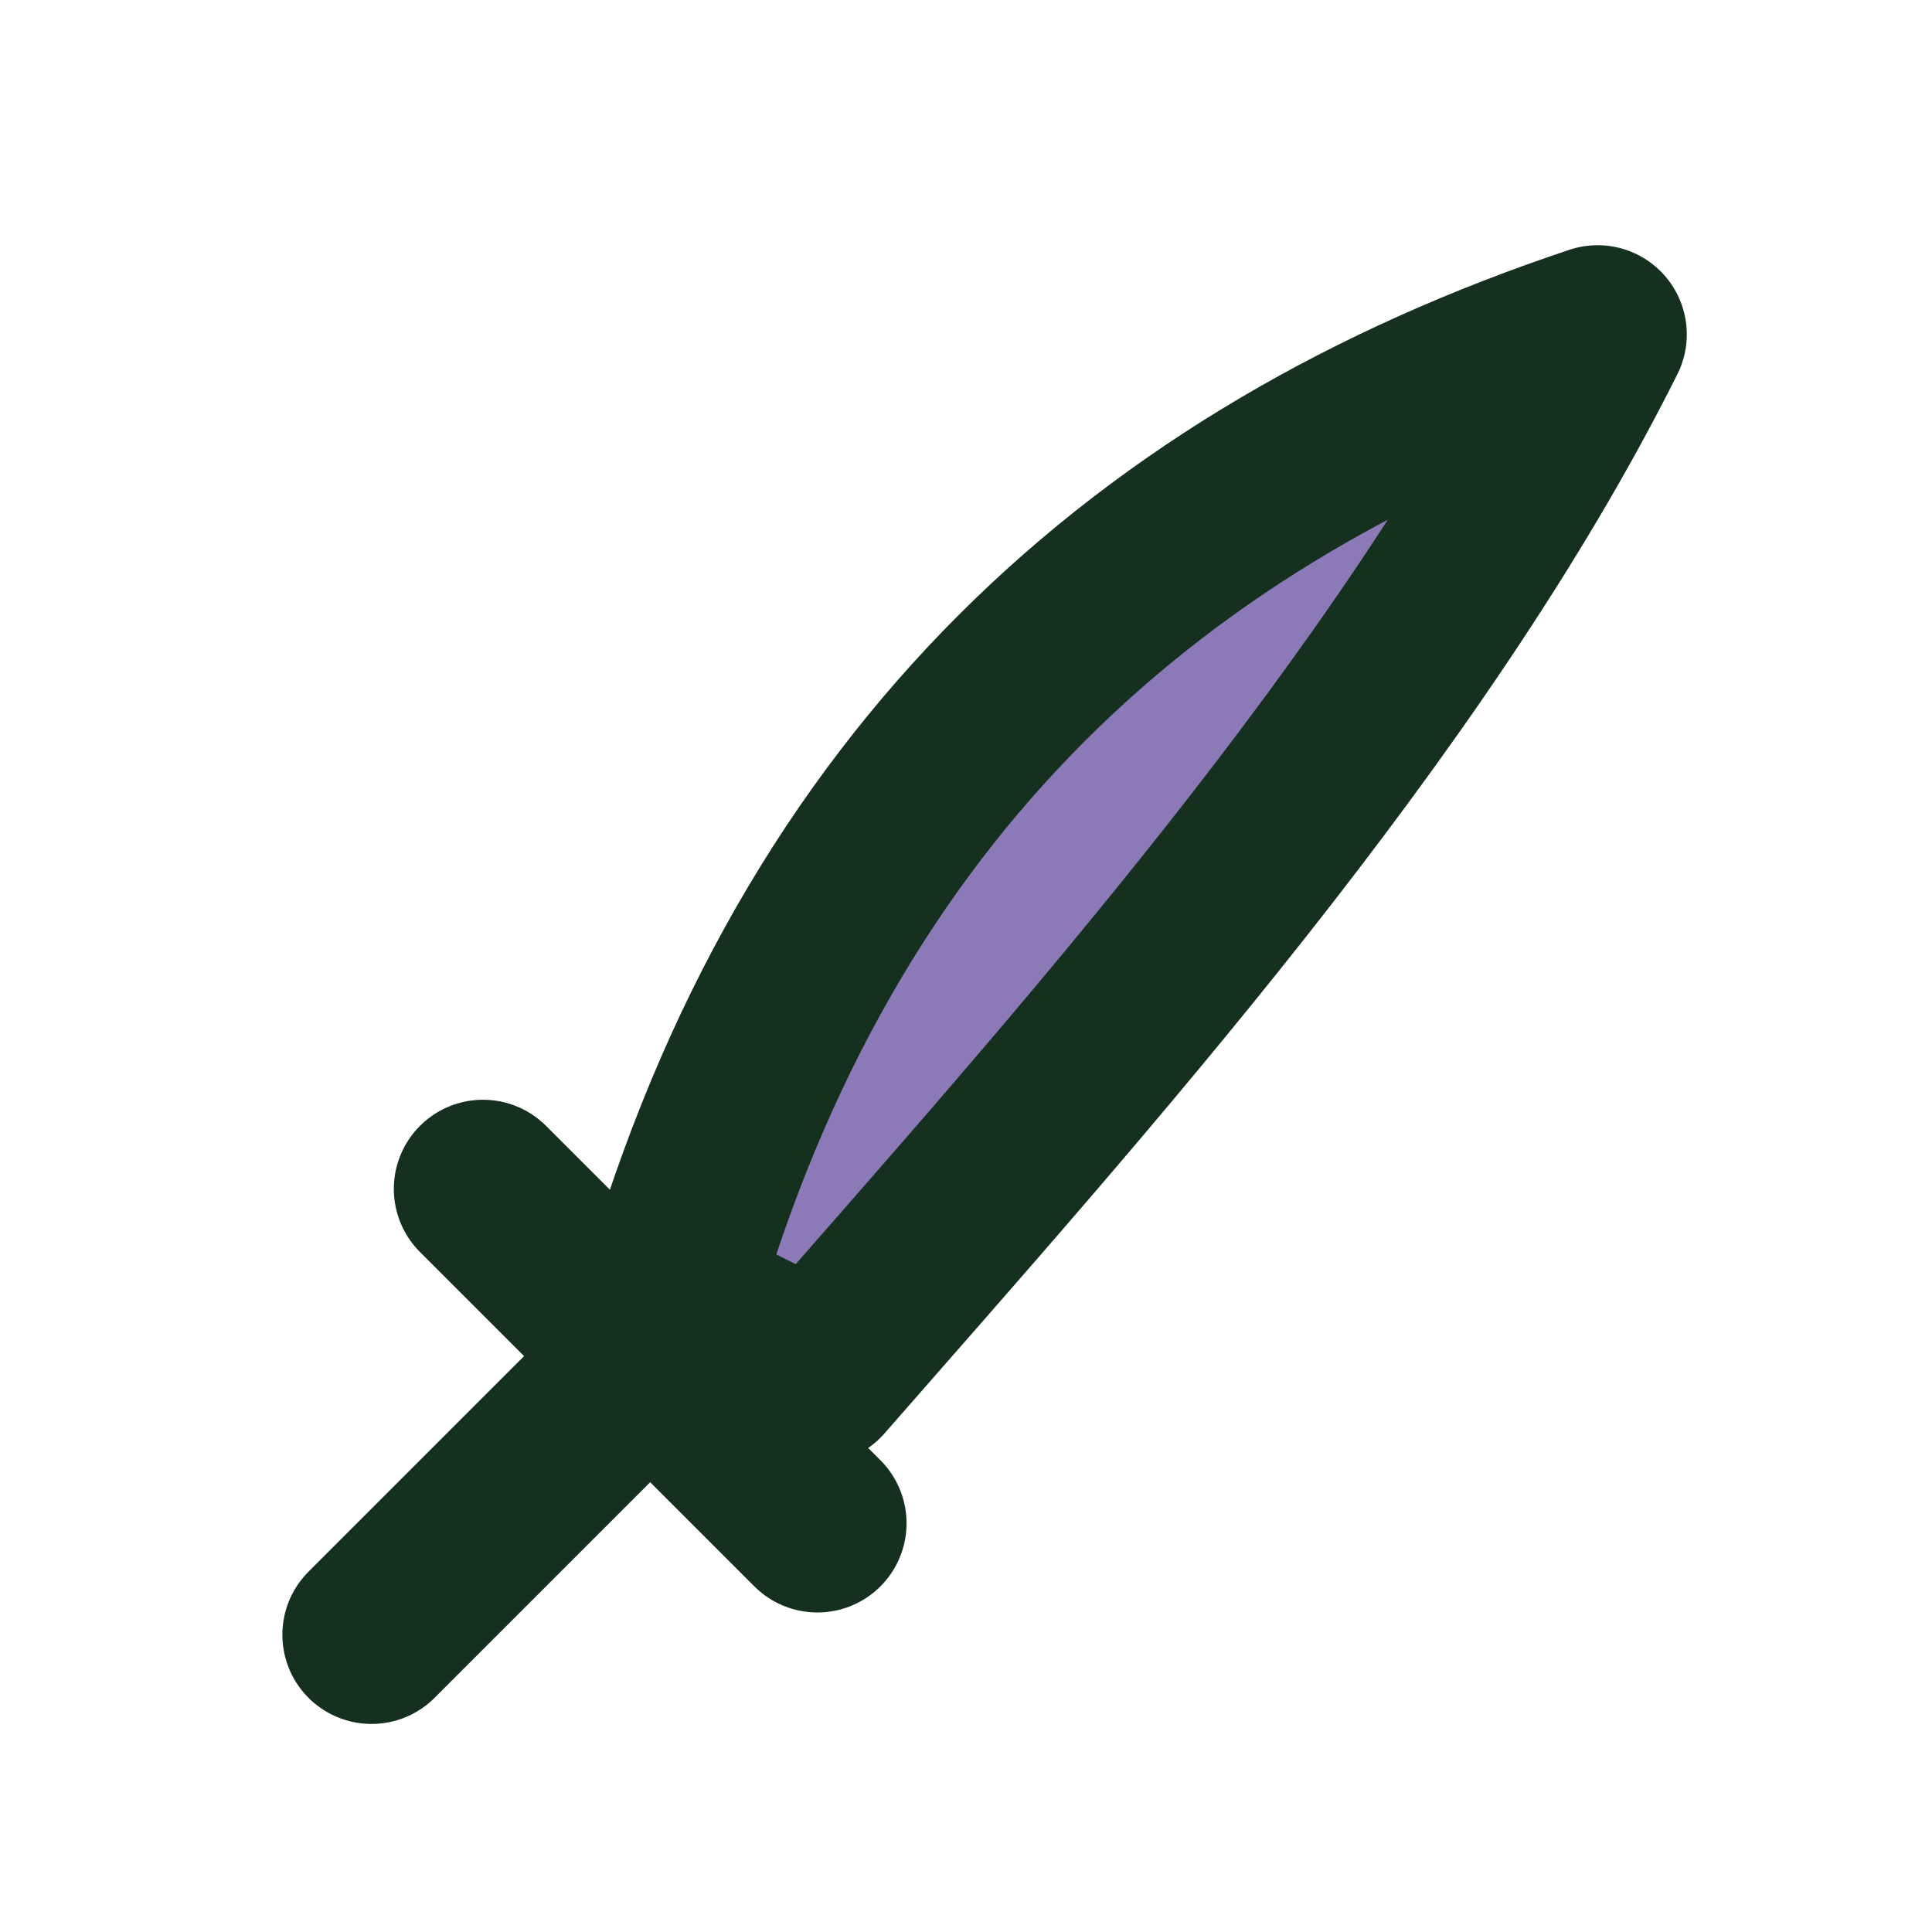
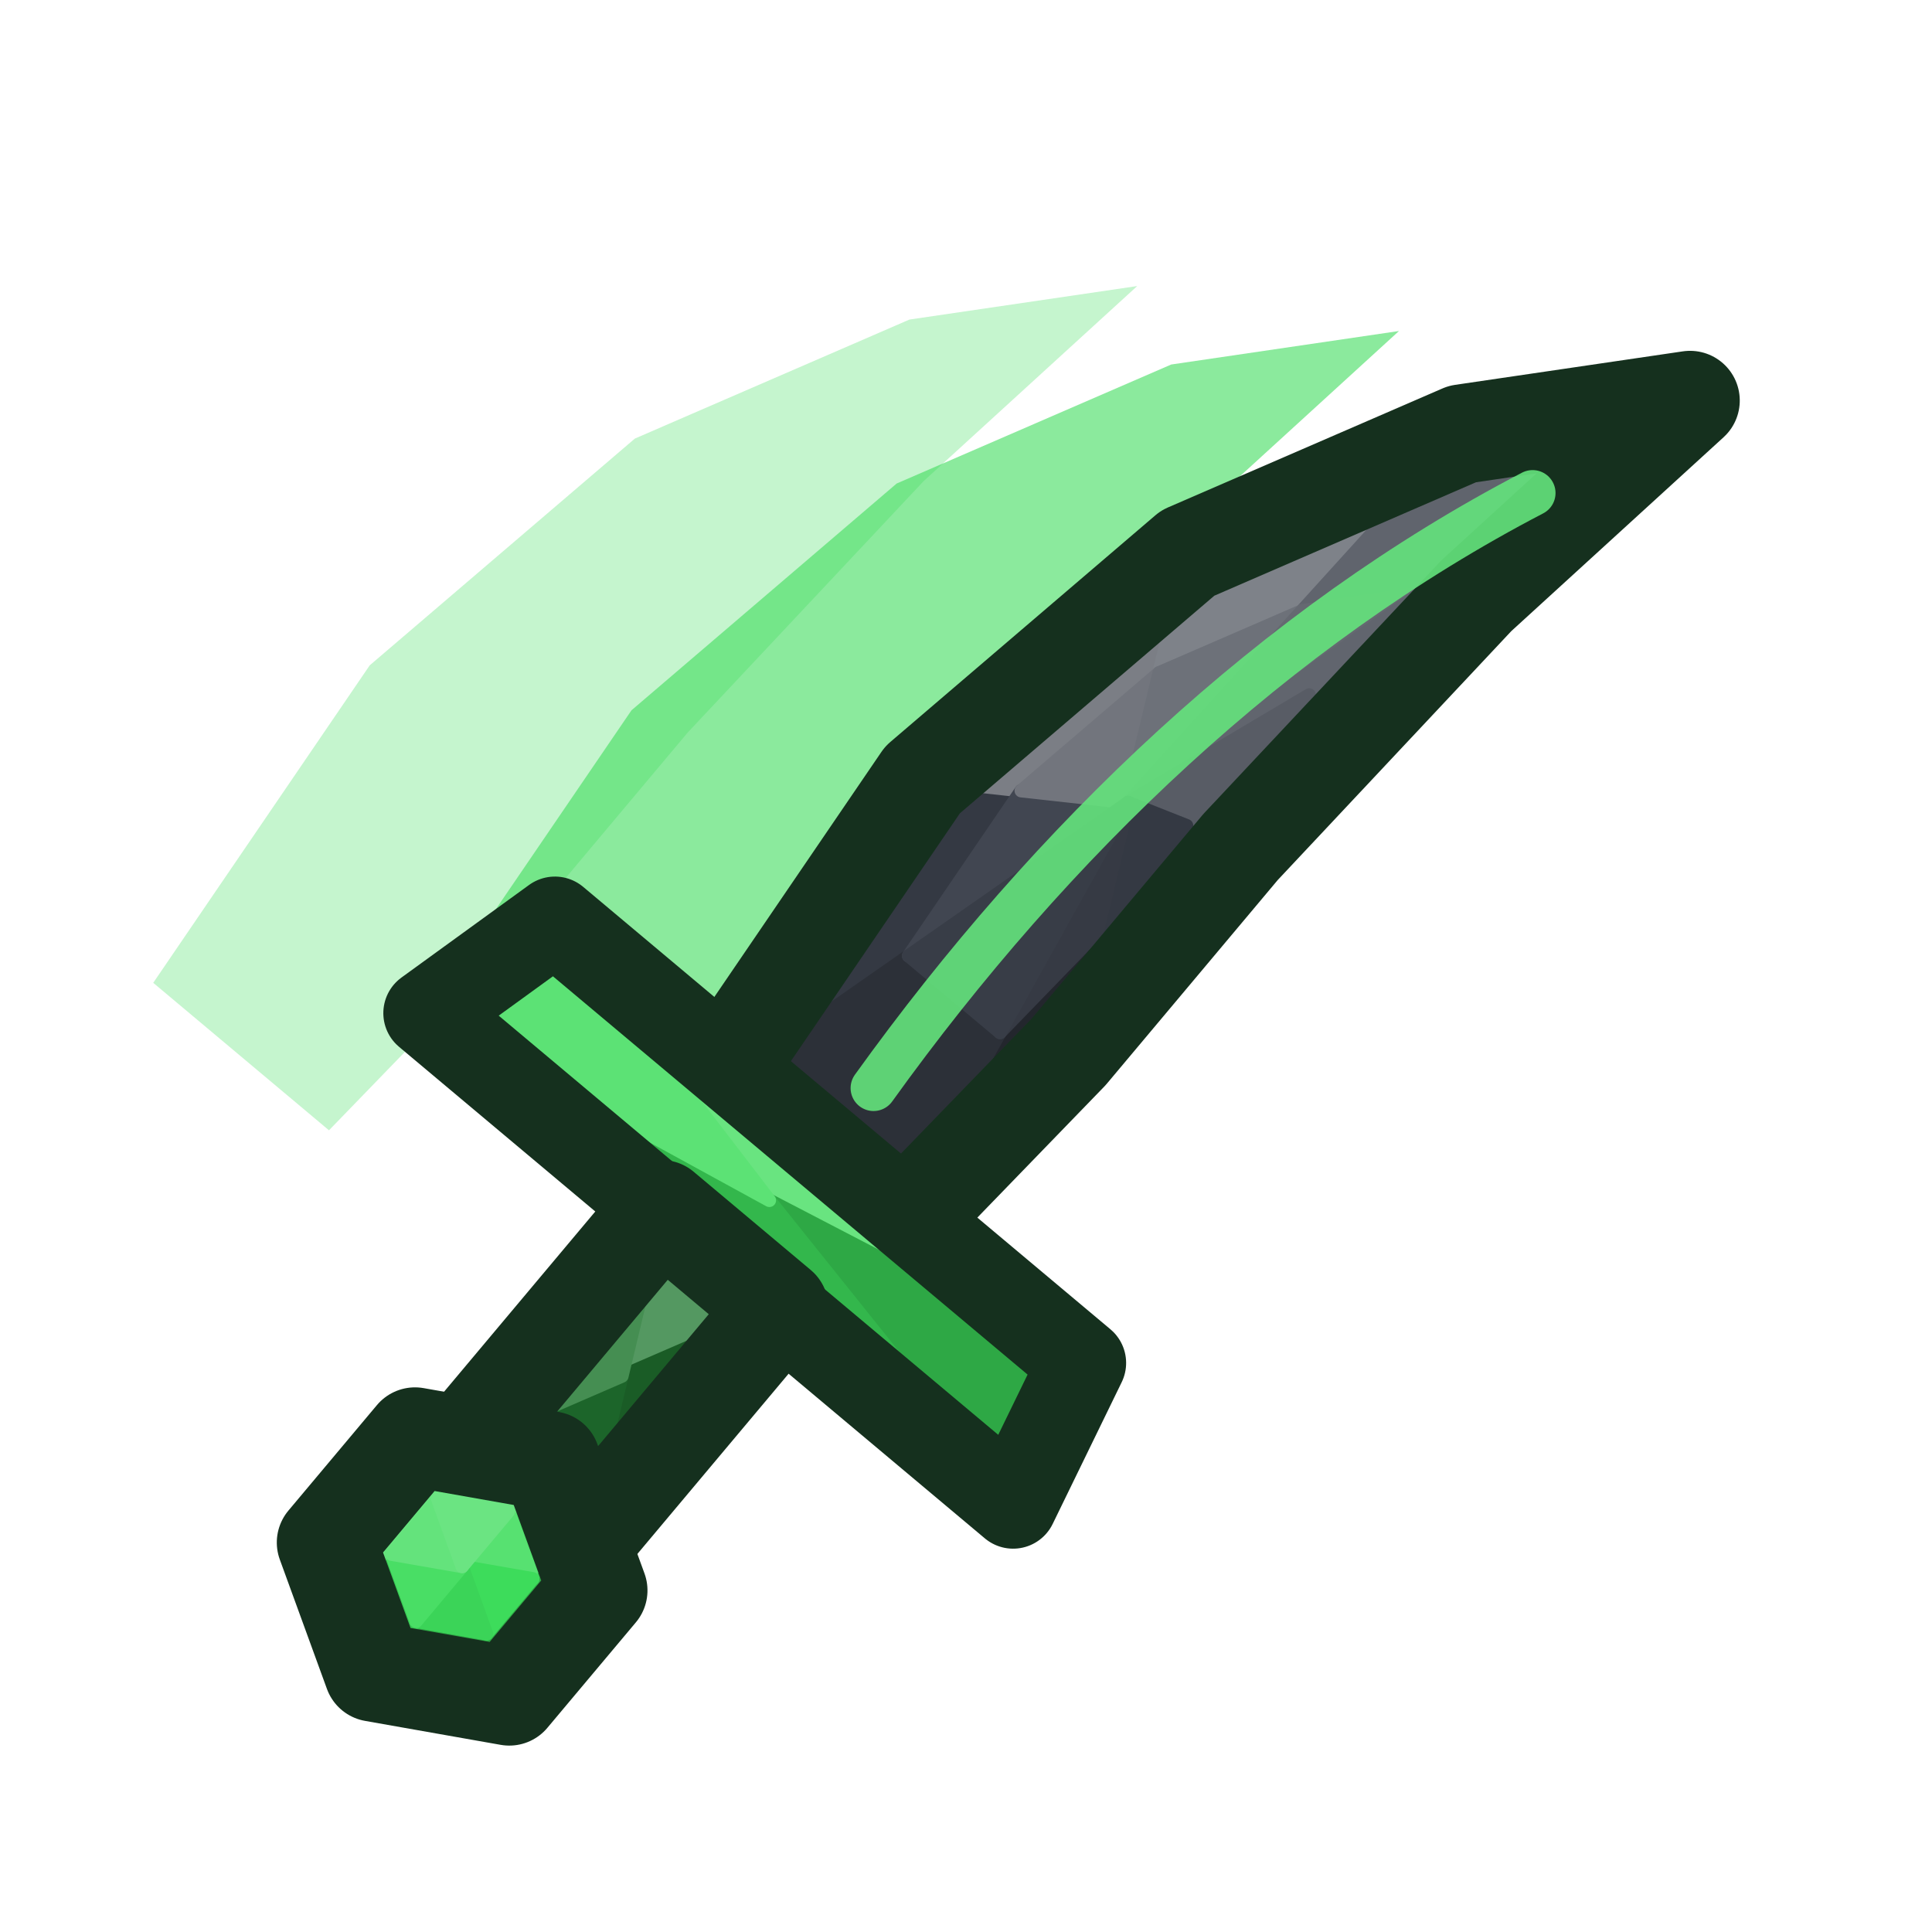
- <svg xmlns="http://www.w3.org/2000/svg" width="24" height="24" viewBox="-1 -1 26 26" fill="none" stroke="#15301E" stroke-width="2.4" stroke-linecap="round" stroke-linejoin="round">
-   <path d="M8 16.5 C10 9.5 14.5 5.5 20.5 3.5 C18 8.5 13.5 13.5 10 17.5 Z" fill="#8C7AB8" />
-   <path d="M5.5 15 L10 19.5" fill="none" />
-   <path d="M7.5 17.5 L4 21" fill="none" />
+ <svg xmlns="http://www.w3.org/2000/svg" width="48" height="48" viewBox="0 0 48 48">
+   <defs>
+     <clipPath id="lame_ombre-c0">
+       <polygon points="21.00,31.00 20.00,21.00 21.50,12.00 25.00,5.00 29.00,0.50 28.00,8.00 27.50,17.00 27.50,24.00 27.00,31.00" />
+     </clipPath>
+     <clipPath id="lame_ombre-c1">
+       <polygon points="15.00,30.00 33.00,30.00 34.00,34.00 14.00,34.00" />
+     </clipPath>
+     <clipPath id="lame_ombre-c2">
+       <polygon points="22.00,34.00 26.00,34.00 26.00,42.00 22.00,42.00" />
+     </clipPath>
+     <clipPath id="lame_ombre-c3">
+       <polygon points="24.00,40.90 27.12,42.70 27.12,46.30 24.00,48.10 20.88,46.30 20.88,42.70" />
+     </clipPath>
+   </defs>
+   <g transform="translate(24 24) rotate(40) scale(0.95) translate(-24 -24)">
+     <polygon points="8.00,38.00 7.00,28.00 8.50,19.00 12.00,12.00 16.00,7.50 15.00,15.00 14.50,24.00 14.50,31.00 14.00,38.00" fill="#3DDC5B" opacity="0.3" />
+     <polygon points="14.00,34.50 13.00,24.50 14.50,15.50 18.00,8.50 22.00,4.00 21.00,11.50 20.50,20.50 20.50,27.50 20.00,34.50" fill="#3DDC5B" opacity="0.6" />
+     <polygon points="21.00,31.00 20.00,21.00 21.50,12.00 25.00,5.00 29.00,0.50 28.00,8.00 27.50,17.00 27.50,24.00 27.00,31.00" fill="#3A3F4A" />
+     <g clip-path="url(#lame_ombre-c0)">
+       <polygon points="21.00,31.00 20.00,21.00 22.16,19.56 22.68,24.76" fill="#343943" stroke="#343943" stroke-width="0.35" stroke-linejoin="round" />
+       <polygon points="20.00,21.00 21.50,12.00 22.94,14.88 22.16,19.56" fill="#7b7e85" stroke="#7b7e85" stroke-width="0.35" stroke-linejoin="round" />
+       <polygon points="21.50,12.00 25.00,5.00 24.76,11.24 22.94,14.88" fill="#7e8289" stroke="#7e8289" stroke-width="0.35" stroke-linejoin="round" />
+       <polygon points="25.00,5.00 29.00,0.50 26.84,8.90 24.76,11.24" fill="#60646d" stroke="#60646d" stroke-width="0.35" stroke-linejoin="round" />
+       <polygon points="29.00,0.50 28.00,8.00 26.32,12.80 26.84,8.90" fill="#666a72" stroke="#666a72" stroke-width="0.35" stroke-linejoin="round" />
+       <polygon points="28.00,8.00 27.50,17.00 26.06,17.48 26.32,12.80" fill="#464a55" stroke="#464a55" stroke-width="0.35" stroke-linejoin="round" />
+       <polygon points="27.50,17.00 27.50,24.00 26.06,21.12 26.06,17.48" fill="#25282f" stroke="#25282f" stroke-width="0.35" stroke-linejoin="round" />
+       <polygon points="27.50,24.00 27.00,31.00 25.80,24.76 26.06,21.12" fill="#23262d" stroke="#23262d" stroke-width="0.35" stroke-linejoin="round" />
+       <polygon points="27.00,31.00 21.00,31.00 22.68,24.76 25.80,24.76" fill="#2c3038" stroke="#2c3038" stroke-width="0.35" stroke-linejoin="round" />
+       <polygon points="22.68,24.76 22.16,19.56 24.50,18.00" fill="#414651" stroke="#414651" stroke-width="0.35" stroke-linejoin="round" />
+       <polygon points="22.16,19.56 22.94,14.88 24.50,18.00" fill="#72757d" stroke="#72757d" stroke-width="0.35" stroke-linejoin="round" />
+       <polygon points="22.94,14.88 24.76,11.24 24.50,18.00" fill="#6d7179" stroke="#6d7179" stroke-width="0.35" stroke-linejoin="round" />
+       <polygon points="24.76,11.24 26.84,8.90 24.50,18.00" fill="#656971" stroke="#656971" stroke-width="0.35" stroke-linejoin="round" />
+       <polygon points="26.84,8.90 26.32,12.80 24.50,18.00" fill="#61656e" stroke="#61656e" stroke-width="0.35" stroke-linejoin="round" />
+       <polygon points="26.32,12.80 26.06,17.48 24.50,18.00" fill="#585c65" stroke="#585c65" stroke-width="0.35" stroke-linejoin="round" />
+       <polygon points="26.06,17.48 26.06,21.12 24.50,18.00" fill="#343943" stroke="#343943" stroke-width="0.35" stroke-linejoin="round" />
+       <polygon points="26.06,21.12 25.80,24.76 24.50,18.00" fill="#363a44" stroke="#363a44" stroke-width="0.35" stroke-linejoin="round" />
+       <polygon points="25.80,24.76 22.68,24.76 24.50,18.00" fill="#383d47" stroke="#383d47" stroke-width="0.35" stroke-linejoin="round" />
+     </g>
+     <polygon points="21.00,31.00 20.00,21.00 21.50,12.00 25.00,5.00 29.00,0.50 28.00,8.00 27.50,17.00 27.50,24.00 27.00,31.00" fill="none" stroke="#15301E" stroke-width="2.6" stroke-linejoin="round" />
+     <path d="M24.2 28 C 23.6 20 24.5 12 27.4 5" fill="none" stroke="#64e37c" stroke-width="1.2" stroke-linecap="round" stroke-linejoin="round" opacity=".9" />
+     <polygon points="15.00,30.00 33.00,30.00 34.00,34.00 14.00,34.00" fill="#3DDC5B" />
+     <g clip-path="url(#lame_ombre-c1)">
+       <polygon points="15.00,30.00 33.00,30.00 24.00,32.00" fill="#69e480" stroke="#69e480" stroke-width="0.35" stroke-linejoin="round" />
+       <polygon points="33.00,30.00 34.00,34.00 24.00,32.00" fill="#2ea845" stroke="#2ea845" stroke-width="0.35" stroke-linejoin="round" />
+       <polygon points="34.00,34.00 14.00,34.00 24.00,32.00" fill="#33b74c" stroke="#33b74c" stroke-width="0.35" stroke-linejoin="round" />
+       <polygon points="14.00,34.00 15.00,30.00 24.00,32.00" fill="#5ce275" stroke="#5ce275" stroke-width="0.35" stroke-linejoin="round" />
+     </g>
+     <polygon points="15.00,30.00 33.00,30.00 34.00,34.00 14.00,34.00" fill="none" stroke="#15301E" stroke-width="2.3" stroke-linejoin="round" />
+     <polygon points="22.00,34.00 26.00,34.00 26.00,42.00 22.00,42.00" fill="#227932" />
+     <g clip-path="url(#lame_ombre-c2)">
+       <polygon points="22.00,34.00 26.00,34.00 24.00,38.00" fill="#549861" stroke="#549861" stroke-width="0.35" stroke-linejoin="round" />
+       <polygon points="26.00,34.00 26.00,42.00 24.00,38.00" fill="#1a5c26" stroke="#1a5c26" stroke-width="0.35" stroke-linejoin="round" />
+       <polygon points="26.00,42.00 22.00,42.00 24.00,38.00" fill="#1c652a" stroke="#1c652a" stroke-width="0.35" stroke-linejoin="round" />
+       <polygon points="22.00,42.00 22.00,34.00 24.00,38.00" fill="#458e52" stroke="#458e52" stroke-width="0.35" stroke-linejoin="round" />
+     </g>
+     <polygon points="22.00,34.00 26.00,34.00 26.00,42.00 22.00,42.00" fill="none" stroke="#15301E" stroke-width="2.6" stroke-linejoin="round" />
+     <polygon points="24.00,40.90 27.12,42.70 27.12,46.30 24.00,48.10 20.88,46.30 20.88,42.70" fill="#3DDC5B" />
+     <g clip-path="url(#lame_ombre-c3)">
+       <polygon points="24.00,40.90 27.12,42.70 25.62,43.56 24.00,42.63" fill="#51e06c" stroke="#51e06c" stroke-width="0.35" stroke-linejoin="round" />
+       <polygon points="27.12,42.70 27.12,46.30 25.62,45.44 25.62,43.56" fill="#2ea845" stroke="#2ea845" stroke-width="0.35" stroke-linejoin="round" />
+       <polygon points="27.12,46.30 24.00,48.10 24.00,46.37 25.62,45.44" fill="#2ea745" stroke="#2ea745" stroke-width="0.35" stroke-linejoin="round" />
+       <polygon points="24.00,48.10 20.88,46.30 22.38,45.44 24.00,46.37" fill="#36c351" stroke="#36c351" stroke-width="0.35" stroke-linejoin="round" />
+       <polygon points="20.88,46.30 20.88,42.70 22.38,43.56 22.38,45.44" fill="#69e480" stroke="#69e480" stroke-width="0.35" stroke-linejoin="round" />
+       <polygon points="20.88,42.70 24.00,40.90 24.00,42.63 22.38,43.56" fill="#6ae481" stroke="#6ae481" stroke-width="0.35" stroke-linejoin="round" />
+       <polygon points="24.00,42.63 25.62,43.56 24.00,44.50" fill="#57e171" stroke="#57e171" stroke-width="0.35" stroke-linejoin="round" />
+       <polygon points="25.62,43.56 25.62,45.44 24.00,44.50" fill="#3ddc5b" stroke="#3ddc5b" stroke-width="0.35" stroke-linejoin="round" />
+       <polygon points="25.62,45.44 24.00,46.37 24.00,44.50" fill="#3bd458" stroke="#3bd458" stroke-width="0.35" stroke-linejoin="round" />
+       <polygon points="24.00,46.37 22.38,45.44 24.00,44.50" fill="#49de65" stroke="#49de65" stroke-width="0.35" stroke-linejoin="round" />
+       <polygon points="22.38,45.44 22.38,43.56 24.00,44.50" fill="#64e37c" stroke="#64e37c" stroke-width="0.35" stroke-linejoin="round" />
+       <polygon points="22.38,43.56 24.00,42.63 24.00,44.50" fill="#6be482" stroke="#6be482" stroke-width="0.35" stroke-linejoin="round" />
+     </g>
+     <polygon points="24.00,40.90 27.12,42.70 27.12,46.30 24.00,48.10 20.88,46.30 20.88,42.70" fill="none" stroke="#15301E" stroke-width="2.6" stroke-linejoin="round" />
+   </g>
</svg>
